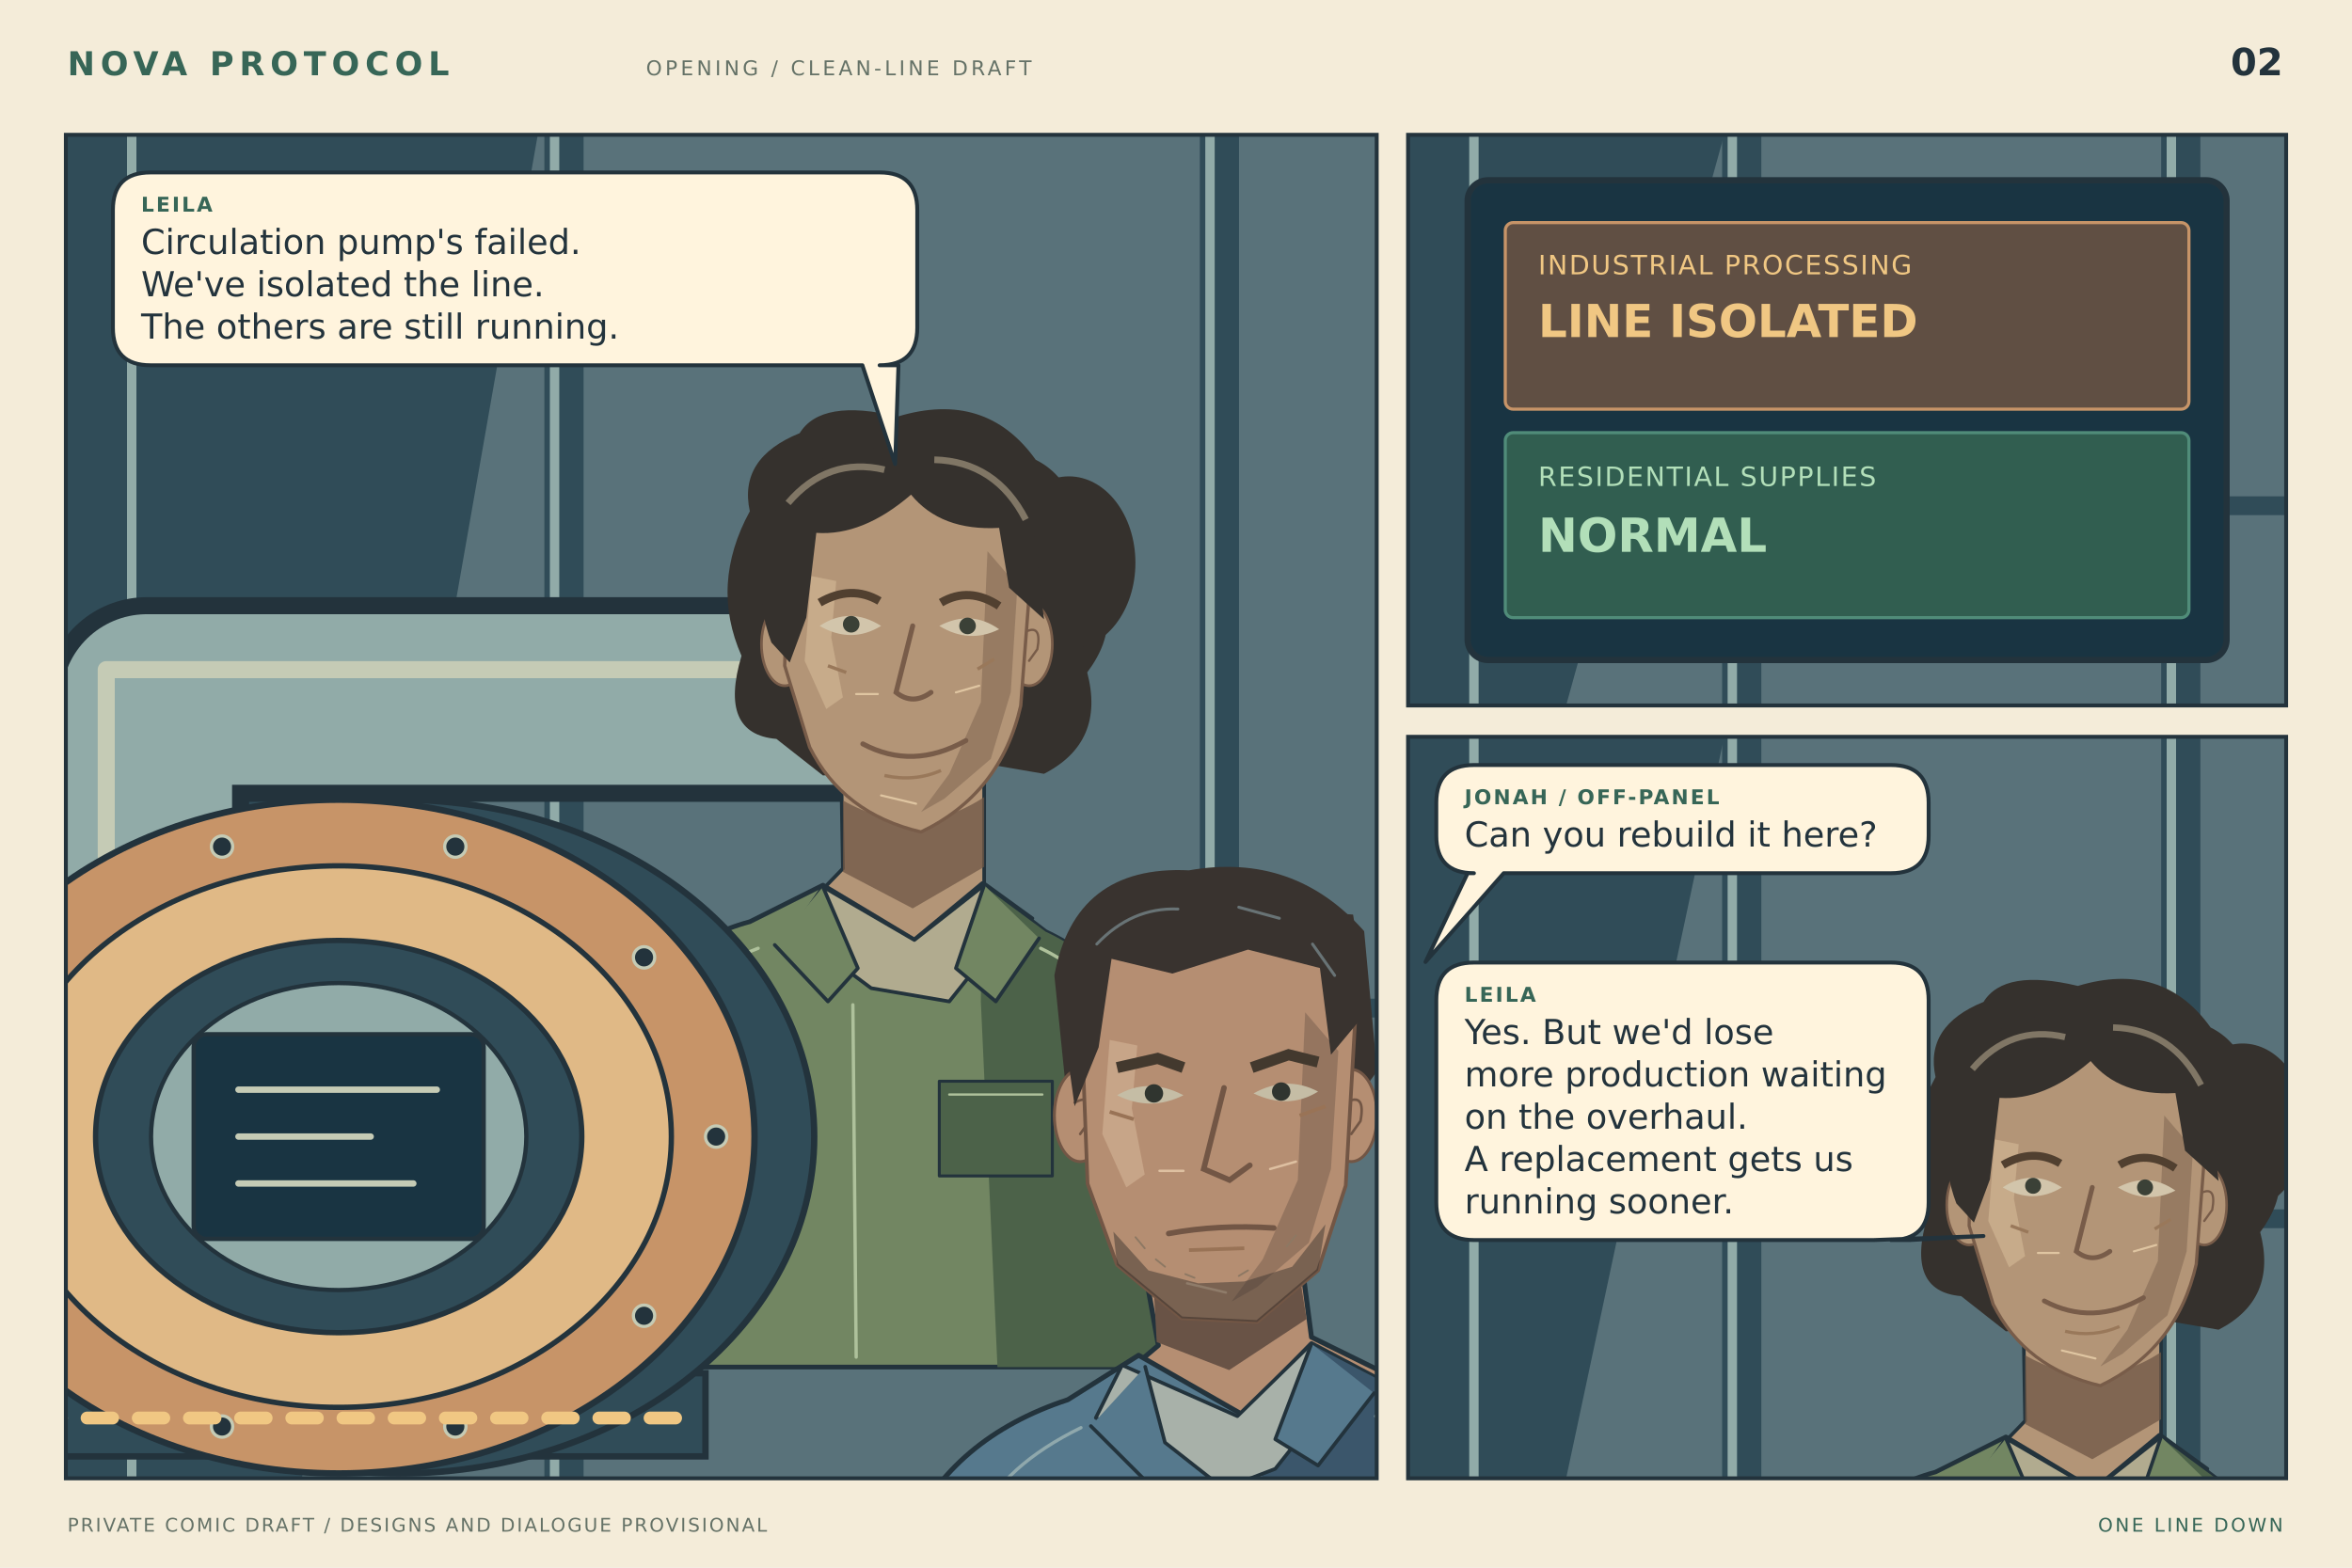
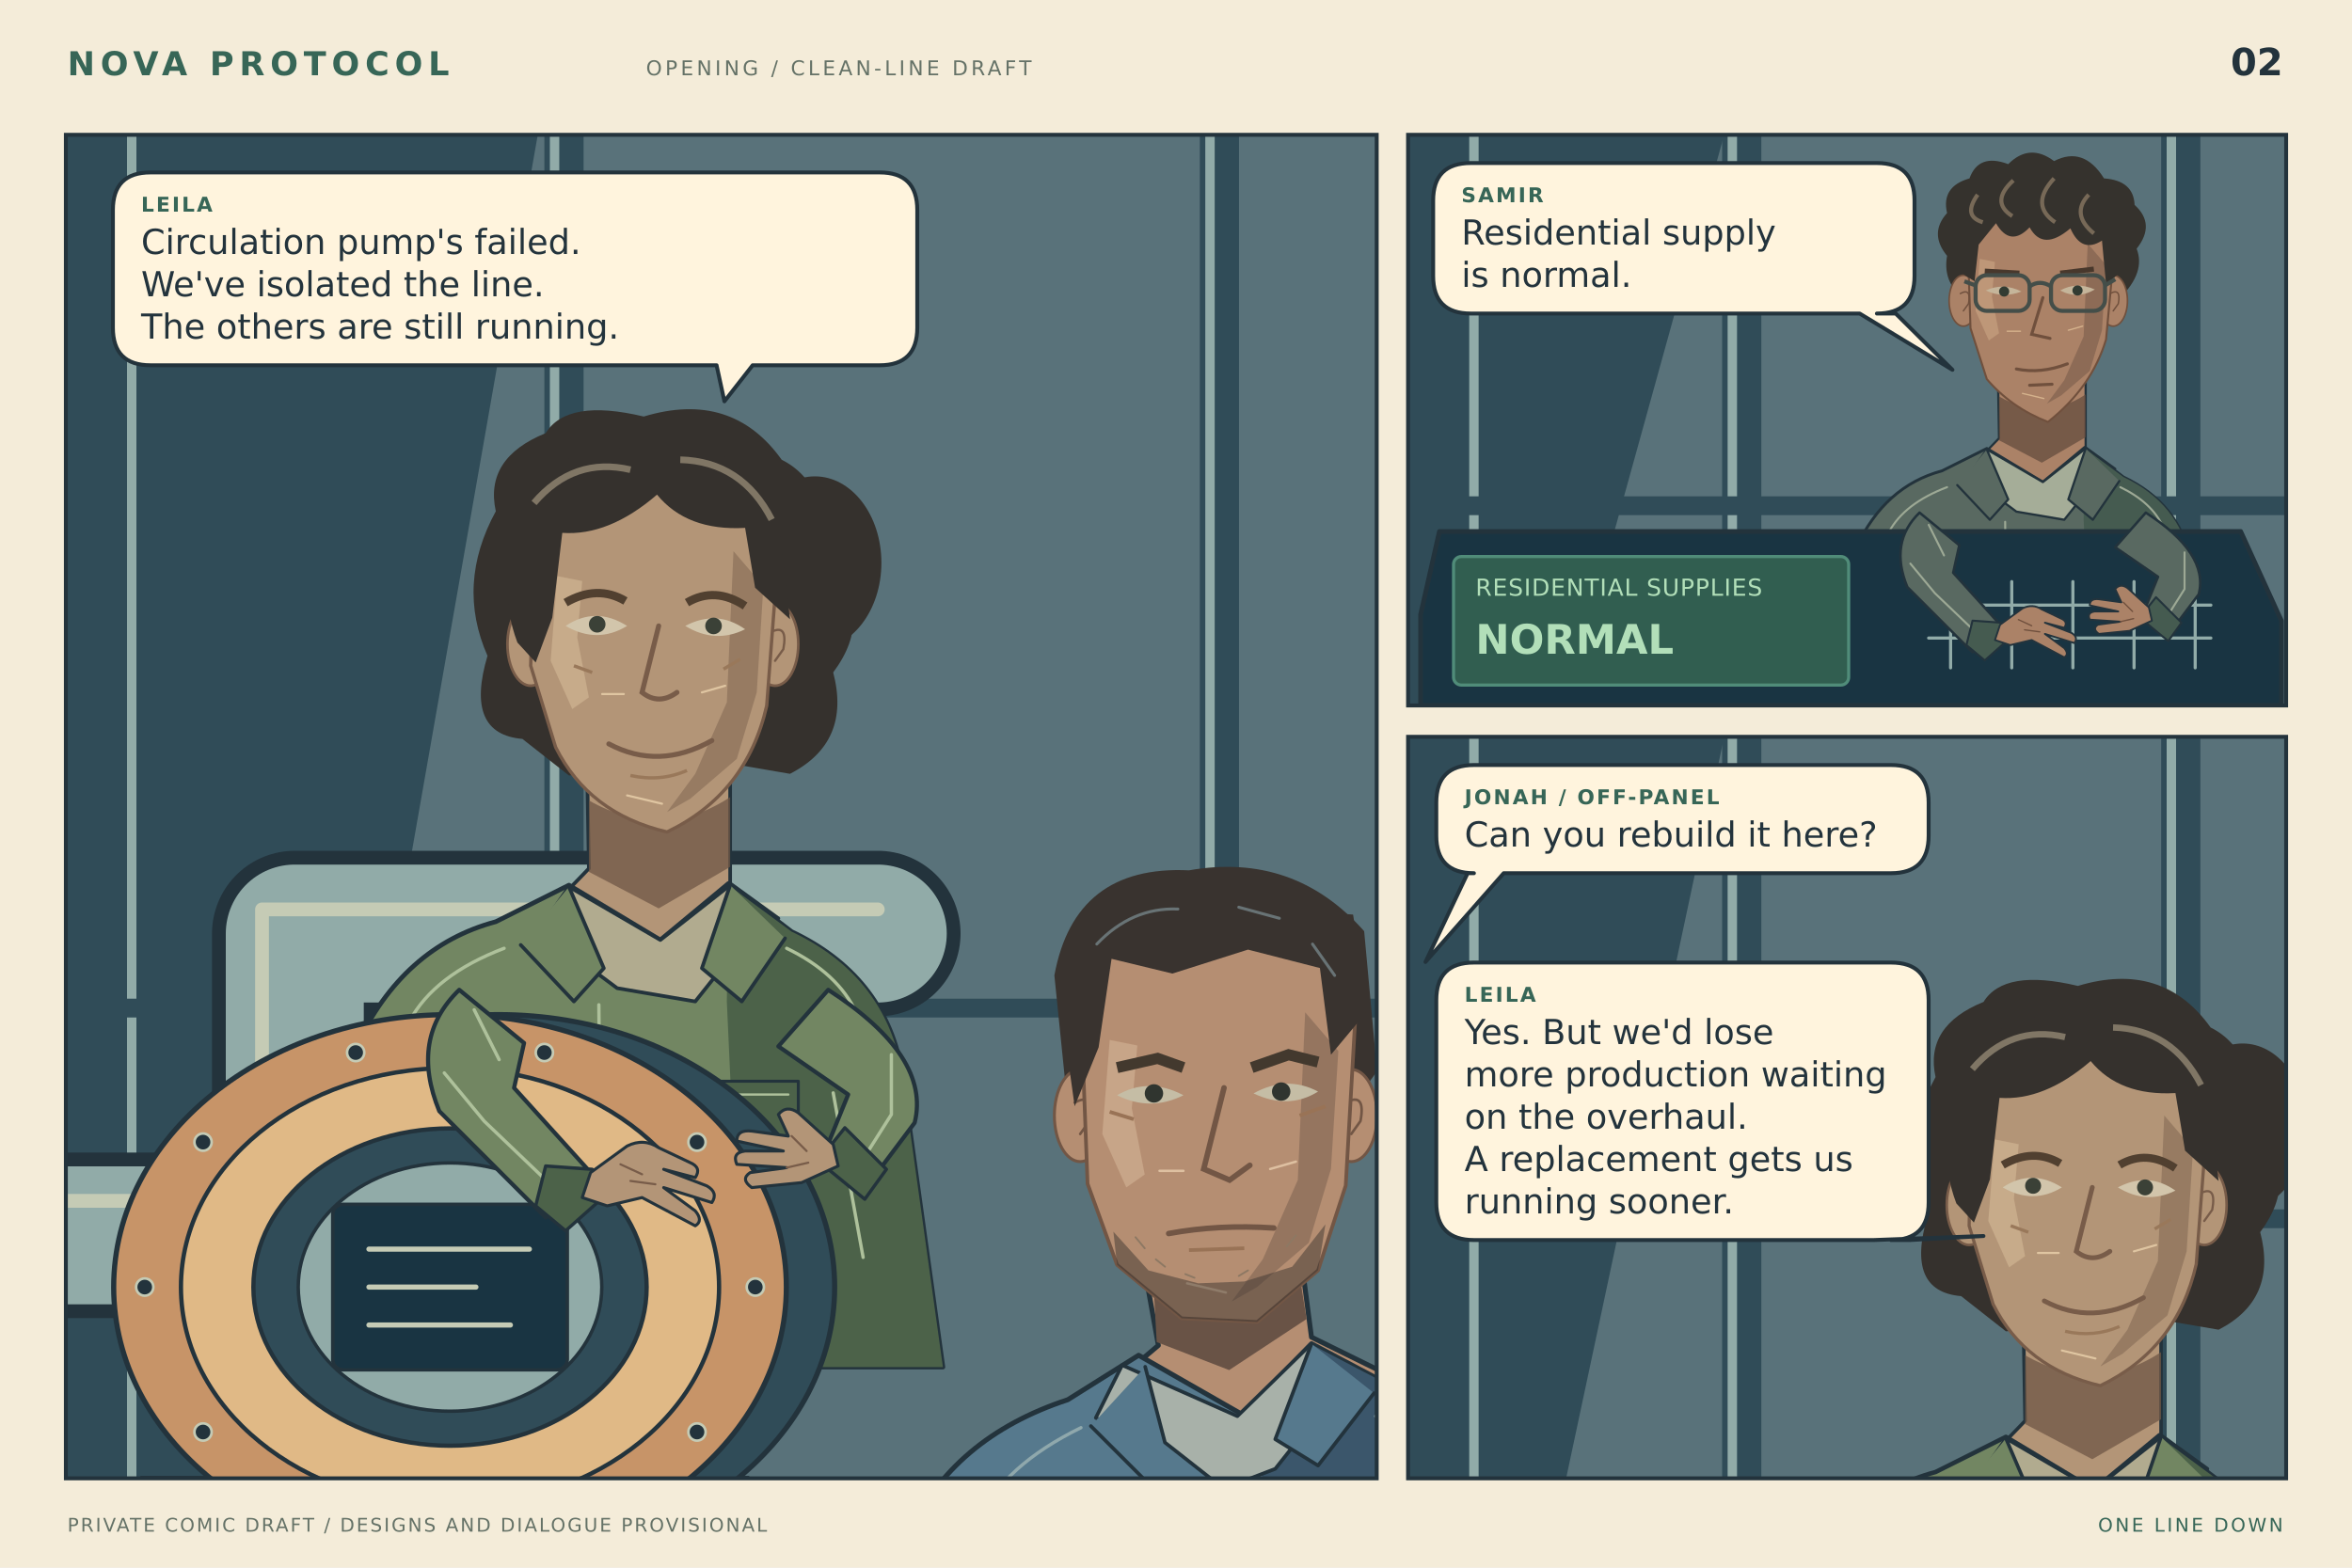
<svg xmlns="http://www.w3.org/2000/svg" width="1500" height="1000" viewBox="0 0 1500 1000" role="img" aria-labelledby="page-2-title page-2-description">
  <defs>
    <linearGradient id="p2-space" x2=".8" y2="1">
      <stop stop-color="#344760" offset="0" />
      <stop stop-color="#202c42" offset="0.6" />
      <stop stop-color="#34434d" offset="1" />
    </linearGradient>
    <linearGradient id="p2-planet" x2=".9" y2=".6">
      <stop stop-color="#f4d9a0" offset="0" />
      <stop stop-color="#d3ae83" offset="0.58" />
      <stop stop-color="#73677d" offset="1" />
    </linearGradient>
    <clipPath id="p2-globe">
      <circle r="310" />
    </clipPath>
  </defs>
  <rect x="0" y="0" width="1500" height="1000" fill="#f4ecd9" stroke="none" stroke-width="2" rx="0" />
  <text x="43" y="48" font-family="DejaVu Sans, sans-serif" font-size="21" fill="#376657" font-weight="bold" letter-spacing="3.5">NOVA PROTOCOL</text>
  <text x="412" y="48" font-family="DejaVu Sans, sans-serif" font-size="13" fill="#657267" letter-spacing="2">OPENING / CLEAN-LINE DRAFT</text>
  <text x="1456" y="48" font-family="DejaVu Sans, sans-serif" font-size="24" fill="#23333c" text-anchor="end" font-weight="bold">02</text>
-   <g transform="translate(42 86)" role="group" aria-label="Leila and Jonah assess the safely isolated circulation assembly, close to the machinery.">
+   <g transform="translate(42 86)" role="group" aria-label="Leila examines the isolated pump housing with her hands while Jonah listens beside the machinery.">
    <defs>
      <clipPath id="p2-clip-2a">
        <rect x="0" y="0" width="836" height="857" fill="white" stroke="none" stroke-width="2" rx="0" />
      </clipPath>
    </defs>
    <g transform="" clip-path="url(#p2-clip-2a)">
      <g transform="" class="scene-art">
        <rect x="0" y="0" width="836" height="857" fill="#59727a" stroke="none" stroke-width="2" rx="0" />
        <path d="M0 0H300.96L150.48 857H0Z" fill="#304c58" stroke="none" stroke-width="3" stroke-linecap="round" stroke-linejoin="round" />
        <path d="M48 0V857" fill="none" stroke="#304c58" stroke-width="25" stroke-linecap="round" stroke-linejoin="round" />
        <path d="M42 0V857" fill="none" stroke="#91aba8" stroke-width="6" stroke-linecap="round" stroke-linejoin="round" />
        <path d="M317.68 0V857" fill="none" stroke="#304c58" stroke-width="25" stroke-linecap="round" stroke-linejoin="round" />
        <path d="M311.68 0V857" fill="none" stroke="#91aba8" stroke-width="6" stroke-linecap="round" stroke-linejoin="round" />
        <path d="M735.68 0V857" fill="none" stroke="#304c58" stroke-width="25" stroke-linecap="round" stroke-linejoin="round" />
        <path d="M729.68 0V857" fill="none" stroke="#91aba8" stroke-width="6" stroke-linecap="round" stroke-linejoin="round" />
        <path d="M0 557.05H836" fill="none" stroke="#304c58" stroke-width="12" stroke-linecap="round" stroke-linejoin="round" />
-         <g transform="translate(174 639) scale(1.36)">
+         <g transform="translate(245 735) scale(1.1)">
          <path d="M-320-30H-90V-205H248" fill="none" stroke="#23333c" stroke-width="96" stroke-linecap="round" stroke-linejoin="round" />
          <path d="M-320-30H-90V-205H248" fill="none" stroke="#91aba8" stroke-width="80" stroke-linecap="round" stroke-linejoin="round" />
          <path d="M-320-50H-109V-219H248" fill="none" stroke="#c5cbb5" stroke-width="8" stroke-linecap="round" stroke-linejoin="round" />
        </g>
-         <g transform="translate(362 185) scale(1.06)">
+         <g transform="translate(200 185) scale(1.06)">
          <g transform="" data-character="leila" data-pose="work-bust">
            <path d="M125 209L211 210L211 276L240 297L170 348L97 297L126 267Z" fill="#b39577" stroke="#23333c" stroke-width="2.2" stroke-linecap="round" stroke-linejoin="round" />
            <path d="M126 226Q170 251 211 224L211 266L168 291L126 269Z" fill="#6f5746" stroke="none" stroke-width="3" stroke-linecap="round" stroke-linejoin="round" opacity="0.75" />
            <path d="M114 277L70 299Q14 314-14 374L-56 567H339L314 387Q303 331 248 305L210 276L169 310Z" fill="#728662" stroke="#23333c" stroke-width="2.8" stroke-linecap="round" stroke-linejoin="round" />
            <path d="M210 277L248 305Q303 331 314 387L339 567H219L209 347Z" fill="#4c6249" stroke="none" stroke-width="3" stroke-linecap="round" stroke-linejoin="round" />
            <path d="M114 278L169 310L211 277L225 303L190 347L143 339L96 304Z" fill="#b1ab8f" stroke="#23333c" stroke-width="2.2" stroke-linecap="round" stroke-linejoin="round" />
            <path d="M114 278L135 327L117 347L85 313M211 277L194 327L218 347L244 309" fill="#728662" stroke="#23333c" stroke-width="2.2" stroke-linecap="round" stroke-linejoin="round" />
            <path d="M132 349L134 561M75 315Q33 331 18 359M245 315Q276 330 287 354M12 390L-8 490M273 402L291 501" fill="none" stroke="#aec19b" stroke-width="2" stroke-linecap="round" stroke-linejoin="round" />
            <path d="M184 395H252V452H184Z" fill="#4c6249" stroke="#23333c" stroke-width="1.8" stroke-linecap="round" stroke-linejoin="round" />
            <path d="M190 403H246" fill="none" stroke="#aec19b" stroke-width="1.4" stroke-linecap="round" stroke-linejoin="round" />
            <g transform="translate(-130 -121)">
              <g transform="" data-face="leila" data-gaze="forward">
                <g transform="" fill="#35312d">
                  <path d="M216 310Q181 307 195 260Q176 217 200 173Q193 141 230 126Q243 105 289 116Q342 100 372 142Q402 157 399 207Q429 235 403 270Q414 312 377 331L342 325L244 332Z" />
                  <ellipse cx="392" cy="204" rx="40" ry="52" />
                </g>
                <ellipse cx="221" cy="253" rx="14" ry="25" fill="#b39577" stroke="#785c49" stroke-width="1.6" />
                <path d="M218 246Q229 240 226 256L221 263" fill="none" stroke="#785c49" stroke-width="1.4" stroke-linecap="round" stroke-linejoin="round" />
                <ellipse cx="368" cy="253" rx="14" ry="25" fill="#b39577" stroke="#785c49" stroke-width="1.6" />
                <path d="M365 246Q376 240 373 256L368 263" fill="none" stroke="#785c49" stroke-width="1.4" stroke-linecap="round" stroke-linejoin="round" />
                <path d="M223 185Q237 143 296 145Q352 150 370 198L363 290Q351 343 303 366Q256 355 236 315L221 266Z" fill="#b39577" stroke="#785c49" stroke-width="2" stroke-linecap="round" stroke-linejoin="round" />
                <path d="M343 197L361 218L357 282L345 322L317 346L303 354L320 331L339 288Z" fill="#6f5746" stroke="none" stroke-width="3" stroke-linecap="round" stroke-linejoin="round" opacity="0.42" />
                <path d="M237 212L252 215L249 249L256 285L246 292L233 263Z" fill="#dfc5a1" stroke="none" stroke-width="3" stroke-linecap="round" stroke-linejoin="round" opacity="0.45" />
                <path d="M264 283L277 283M324 282L338 278M279 344L300 349" fill="none" stroke="#dfc5a1" stroke-width="1.3" stroke-linecap="round" stroke-linejoin="round" />
                <g transform="" fill="#35312d">
                  <path d="M213 252Q199 215 216 171Q238 130 282 136Q336 120 369 172L377 238L356 219L350 183Q315 185 297 163Q268 188 240 186L234 237L224 264Z" />
                  <path d="M223 168Q247 140 281 148M311 142Q348 143 366 178" fill="none" stroke="#807665" stroke-width="4" />
                </g>
                <path d="M242 228Q261 217 278 227M315 228Q332 218 350 230" fill="none" stroke="#514030" stroke-width="5" />
                <path d="M242 242Q260 230 279 242Q261 253 242 242M314 242Q333 232 350 244Q332 253 314 242" fill="#d2c5ab" />
                <g fill="#3b4137">
                  <circle cx="261" cy="241" r="5" />
                  <circle cx="331" cy="242" r="5" />
                </g>
                <path d="M298 242L288 282Q298 290 309 282M268 313Q298 329 330 311" fill="none" stroke="#785c49" stroke-width="3" stroke-linecap="round" />
                <path d="M247 266L258 270M337 268L347 262M281 332Q299 336 315 329" fill="none" stroke="#99785a" stroke-width="2" />
              </g>
            </g>
          </g>
        </g>
-         <g transform="translate(174 639) scale(1.36)">
+         <g transform="translate(245 735) scale(1.1)">
          <rect x="-178" y="111" width="350" height="39" fill="#304c58" stroke="#23333c" stroke-width="3" rx="0" />
          <ellipse cx="28" cy="0" rx="195" ry="158" fill="#304c58" stroke="#23333c" stroke-width="3" />
          <ellipse cx="0" cy="0" rx="195" ry="158" fill="#c79468" stroke="#23333c" stroke-width="3" />
          <ellipse cx="0" cy="0" rx="156" ry="127" fill="#e0b986" stroke="#23333c" stroke-width="2.5" />
          <ellipse cx="0" cy="0" rx="114" ry="92" fill="#304c58" stroke="#23333c" stroke-width="2.5" />
          <ellipse cx="0" cy="0" rx="88" ry="72" fill="#91aba8" stroke="#23333c" stroke-width="2" />
          <ellipse cx="177.0" cy="0.0" rx="5" ry="5" fill="#23333c" stroke="#c5cbb5" stroke-width="1.5" />
          <ellipse cx="143.196" cy="84.053" rx="5" ry="5" fill="#23333c" stroke="#c5cbb5" stroke-width="1.5" />
          <ellipse cx="54.696" cy="136.001" rx="5" ry="5" fill="#23333c" stroke="#c5cbb5" stroke-width="1.5" />
          <ellipse cx="-54.696" cy="136.001" rx="5" ry="5" fill="#23333c" stroke="#c5cbb5" stroke-width="1.5" />
          <ellipse cx="-143.196" cy="84.053" rx="5" ry="5" fill="#23333c" stroke="#c5cbb5" stroke-width="1.5" />
          <ellipse cx="-177.0" cy="1.751244922780715e-14" rx="5" ry="5" fill="#23333c" stroke="#c5cbb5" stroke-width="1.5" />
          <ellipse cx="-143.196" cy="-84.053" rx="5" ry="5" fill="#23333c" stroke="#c5cbb5" stroke-width="1.5" />
          <ellipse cx="-54.696" cy="-136.001" rx="5" ry="5" fill="#23333c" stroke="#c5cbb5" stroke-width="1.5" />
          <ellipse cx="54.696" cy="-136.001" rx="5" ry="5" fill="#23333c" stroke="#c5cbb5" stroke-width="1.5" />
          <ellipse cx="143.196" cy="-84.053" rx="5" ry="5" fill="#23333c" stroke="#c5cbb5" stroke-width="1.5" />
          <path d="M-166 132H160" fill="none" stroke="#f0c783" stroke-width="6" stroke-linecap="round" stroke-linejoin="round" stroke-dasharray="12 12" />
          <rect x="-68" y="-48" width="136" height="96" fill="#193442" stroke="#23333c" stroke-width="2" rx="6" />
          <path d="M-47-22H46M-47 0H15M-47 22H35" fill="none" stroke="#c5cbb5" stroke-width="3" stroke-linecap="round" stroke-linejoin="round" />
        </g>
+         <g transform="translate(200 185) scale(1.06)">
+           <g transform="" data-pose="inspection-forearms" data-character="leila">
+             <path d="M48 340Q18 369 36 413L100 477L128 451L81 399L87 372Z" fill="#728662" stroke="#23333c" stroke-width="2.5" stroke-linecap="round" stroke-linejoin="round" />
+             <path d="M39 390L63 419L109 463M57 352L72 382" fill="none" stroke="#aec19b" stroke-width="2" stroke-linecap="round" stroke-linejoin="round" />
+             <path d="M100 446L128 448L139 461L112 485L94 470Z" fill="#4c6249" stroke="#23333c" stroke-width="2" stroke-linecap="round" stroke-linejoin="round" />
+             <path d="M127 450L149 434Q159 429 168 435L187 444Q194 447 190 453L171 448L197 458Q204 462 200 468L171 459L190 473Q195 479 190 482L158 465L137 470L122 465Z" fill="#b39577" stroke="#23333c" stroke-width="1.8" stroke-linecap="round" stroke-linejoin="round" />
+             <path d="M145 445L158 451M151 455L166 457" fill="none" stroke="#785c49" stroke-width="1.3" stroke-linecap="round" stroke-linejoin="round" />
+             <path d="M270 340Q332 380 322 420L292 460L269 435L282 403L240 374Z" fill="#728662" stroke="#23333c" stroke-width="2.5" stroke-linecap="round" stroke-linejoin="round" />
+             <path d="M308 379L308 415L289 445" fill="none" stroke="#aec19b" stroke-width="2" stroke-linecap="round" stroke-linejoin="round" />
+             <path d="M280 423L305 448L292 466L264 443Z" fill="#4c6249" stroke="#23333c" stroke-width="2" stroke-linecap="round" stroke-linejoin="round" />
+             <g transform="translate(70 -15)">
+               <path d="M203 448L182 429Q175 424 170 430L176 443L154 440Q145 439 145 446L173 452L150 452Q142 453 145 460L175 462L153 465Q147 469 154 474L184 471L206 461Z" fill="#b39577" stroke="#23333c" stroke-width="1.8" stroke-linecap="round" stroke-linejoin="round" />
+               <path d="M178 443L187 452M175 462L188 459" fill="none" stroke="#785c49" stroke-width="1.3" stroke-linecap="round" stroke-linejoin="round" />
+             </g>
+           </g>
+         </g>
        <g transform="translate(555 474) scale(1.05)">
          <path d="M124 223L220 218L228 279L289 309L196 392L83 328L135 284Z" fill="#b58e72" stroke="#23333c" stroke-width="3" stroke-linecap="round" stroke-linejoin="round" />
          <path d="M132 246L218 224L225 268L178 299L134 282Z" fill="#695346" stroke="none" stroke-width="3" stroke-linecap="round" stroke-linejoin="round" />
          <path d="M123 290L186 326L228 283L296 319Q355 347 390 437L419 601H-56L-17 399Q10 340 80 317Z" fill="#56798d" stroke="#23333c" stroke-width="3" stroke-linecap="round" stroke-linejoin="round" />
          <path d="M229 284L296 319Q355 347 390 437L419 601H198L183 402Z" fill="#3b566b" stroke="none" stroke-width="3" stroke-linecap="round" stroke-linejoin="round" />
          <path d="M113 296L183 327L228 283L244 311L206 359L172 372L97 328Z" fill="#a8b1a9" stroke="#23333c" stroke-width="2.2" stroke-linecap="round" stroke-linejoin="round" />
          <path d="M127 297L139 343L167 365L151 390L94 333M228 283L206 341L232 357L266 313" fill="#56798d" stroke="#23333c" stroke-width="2.2" stroke-linecap="round" stroke-linejoin="round" />
          <path d="M88 334Q41 357 26 390M267 327Q307 342 324 369M194 371L223 427M24 436L-5 550M322 403L352 491" fill="none" stroke="#8fa8ac" stroke-width="2" stroke-linecap="round" stroke-linejoin="round" />
          <g transform="translate(-160 -139) scale(1.12)">
            <g transform="" data-face="jonah" data-gaze="forward">
              <g transform="" fill="#39332f">
                <path d="M213 236L207 177Q218 117 280 120Q337 110 375 153L382 229L363 255H226Z" />
              </g>
              <ellipse cx="221" cy="253" rx="14" ry="25" fill="#b58e72" stroke="#725645" stroke-width="1.6" />
              <path d="M218 246Q229 240 226 256L221 263" fill="none" stroke="#725645" stroke-width="1.4" stroke-linecap="round" stroke-linejoin="round" />
              <ellipse cx="368" cy="253" rx="14" ry="25" fill="#b58e72" stroke="#725645" stroke-width="1.6" />
              <path d="M365 246Q376 240 373 256L368 263" fill="none" stroke="#725645" stroke-width="1.4" stroke-linecap="round" stroke-linejoin="round" />
              <path d="M221 184Q229 137 295 139Q354 140 371 186L365 291L350 337L317 365L276 363L241 334L225 290Z" fill="#b58e72" stroke="#725645" stroke-width="2" stroke-linecap="round" stroke-linejoin="round" />
              <path d="M343 197L361 218L357 282L345 322L317 346L303 354L320 331L339 288Z" fill="#695346" stroke="none" stroke-width="3" stroke-linecap="round" stroke-linejoin="round" opacity="0.42" />
              <path d="M237 212L252 215L249 249L256 285L246 292L233 263Z" fill="#dec0a1" stroke="none" stroke-width="3" stroke-linecap="round" stroke-linejoin="round" opacity="0.45" />
              <path d="M264 283L277 283M324 282L338 278M279 344L300 349" fill="none" stroke="#dec0a1" stroke-width="1.3" stroke-linecap="round" stroke-linejoin="round" />
              <g transform="" fill="#39332f">
                <path d="M212 205L215 169Q234 125 279 133L290 120L313 129L333 125L355 143L369 144L377 196L357 220L351 173L312 163L271 176L238 168L231 216L218 248Z" />
                <path d="M239 316L258 337L285 344L310 343L336 335L354 312L350 337L317 365L276 363L241 334Z" opacity="0.48" />
              </g>
              <path d="M241 227L263 222L277 227M314 227L334 220L350 224" fill="none" stroke="#43392e" stroke-width="6" />
              <path d="M241 242Q258 232 277 242Q259 251 241 242M315 241Q333 231 350 240Q334 250 315 241" fill="#c5bda5" />
              <g fill="#30352f">
                <circle cx="261" cy="241" r="5" />
                <circle cx="330" cy="240" r="5" />
              </g>
              <path d="M299 238L288 282L302 288L313 280M269 317Q296 312 326 314" fill="none" stroke="#725645" stroke-width="3" stroke-linecap="round" />
              <path d="M280 326L310 325M237 251L250 255M340 253L354 248" stroke="#997356" stroke-width="2" />
              <path d="M230 160Q249 140 274 141M307 140L329 146M347 160L359 177" fill="none" stroke="#687375" stroke-width="1.6" stroke-linecap="round" stroke-linejoin="round" />
              <path d="M251 319L256 325M262 331L267 335M278 339L283 341M307 340L312 337M333 324L338 318" fill="none" stroke="#8d7863" stroke-width="1" stroke-linecap="round" stroke-linejoin="round" />
            </g>
          </g>
        </g>
      </g>
      <g transform="" class="dialogue" data-x="30" data-y="24" data-width="513" data-height="123">
-         <path d="M54 24H519Q543 24 543 48V123Q543 147 519 147H531L528.871 210.032L508 147H54Q30 147 30 123V48Q30 24 54 24Z" fill="#fff4dd" stroke="#23333c" stroke-width="2.5" stroke-linecap="round" stroke-linejoin="round" />
+         <path d="M54 24H519Q543 24 543 48V123Q543 147 519 147H438L420 170L415 147H54Q30 147 30 123V48Q30 24 54 24Z" fill="#fff4dd" stroke="#23333c" stroke-width="2.5" stroke-linecap="round" stroke-linejoin="round" />
        <text x="48" y="49" font-family="DejaVu Sans, sans-serif" font-size="13" fill="#376657" font-weight="bold" letter-spacing="1.3">LEILA</text>
        <text x="48" y="76" font-family="DejaVu Sans, sans-serif" font-size="22" fill="#23333c">Circulation pump's failed.</text>
        <text x="48" y="103" font-family="DejaVu Sans, sans-serif" font-size="22" fill="#23333c">We've isolated the line.</text>
        <text x="48" y="130" font-family="DejaVu Sans, sans-serif" font-size="22" fill="#23333c">The others are still running.</text>
      </g>
    </g>
    <rect x="0" y="0" width="836" height="857" fill="none" stroke="#23333c" stroke-width="2.5" rx="0" />
  </g>
-   <g transform="translate(898 86)" role="group" aria-label="The industrial line is stopped; residential supplies remain normal.">
+   <g transform="translate(898 86)" role="group" aria-label="Samir checks residential supplies at the processing console while Leila examines the isolated line.">
    <defs>
      <clipPath id="p2-clip-2b">
        <rect x="0" y="0" width="560" height="364" fill="white" stroke="none" stroke-width="2" rx="0" />
      </clipPath>
    </defs>
    <g transform="" clip-path="url(#p2-clip-2b)">
      <g transform="" class="scene-art">
        <rect x="0" y="0" width="560" height="364" fill="#59727a" stroke="none" stroke-width="2" rx="0" />
        <path d="M0 0H201.6L100.8 364H0Z" fill="#304c58" stroke="none" stroke-width="3" stroke-linecap="round" stroke-linejoin="round" />
        <path d="M48 0V364" fill="none" stroke="#304c58" stroke-width="25" stroke-linecap="round" stroke-linejoin="round" />
        <path d="M42 0V364" fill="none" stroke="#91aba8" stroke-width="6" stroke-linecap="round" stroke-linejoin="round" />
        <path d="M212.8 0V364" fill="none" stroke="#304c58" stroke-width="25" stroke-linecap="round" stroke-linejoin="round" />
        <path d="M206.8 0V364" fill="none" stroke="#91aba8" stroke-width="6" stroke-linecap="round" stroke-linejoin="round" />
        <path d="M492.8 0V364" fill="none" stroke="#304c58" stroke-width="25" stroke-linecap="round" stroke-linejoin="round" />
        <path d="M486.8 0V364" fill="none" stroke="#91aba8" stroke-width="6" stroke-linecap="round" stroke-linejoin="round" />
        <path d="M0 236.6H560" fill="none" stroke="#304c58" stroke-width="12" stroke-linecap="round" stroke-linejoin="round" />
-         <rect x="38" y="29" width="484" height="306" fill="#193442" stroke="#23333c" stroke-width="4" rx="13" />
-         <rect x="62" y="56" width="436" height="119" fill="#604f43" stroke="#c79468" stroke-width="2" rx="5" />
-         <text x="83" y="89" font-family="DejaVu Sans, sans-serif" font-size="17" fill="#f0c783" letter-spacing="1">INDUSTRIAL PROCESSING</text>
-         <text x="83" y="129" font-family="DejaVu Sans, sans-serif" font-size="29" fill="#f0c783" font-weight="bold">LINE ISOLATED</text>
-         <rect x="62" y="190" width="436" height="118" fill="#315e50" stroke="#508c79" stroke-width="2" rx="5" />
-         <text x="83" y="224" font-family="DejaVu Sans, sans-serif" font-size="17" fill="#b2dfb9" letter-spacing="1">RESIDENTIAL SUPPLIES</text>
-         <text x="83" y="266" font-family="DejaVu Sans, sans-serif" font-size="30" fill="#b2dfb9" font-weight="bold">NORMAL</text>
+         <g transform="translate(295 20) scale(.65)">
+           <g transform="" data-character="samir" data-pose="work-bust">
+             <path d="M125 209L211 210L211 276L240 297L170 348L97 297L126 267Z" fill="#ab8267" stroke="#23333c" stroke-width="2.2" stroke-linecap="round" stroke-linejoin="round" />
+             <path d="M126 226Q170 251 211 224L211 266L168 291L126 269Z" fill="#644c3e" stroke="none" stroke-width="3" stroke-linecap="round" stroke-linejoin="round" opacity="0.75" />
+             <path d="M114 277L70 299Q14 314-14 374L-56 567H339L314 387Q303 331 248 305L210 276L169 310Z" fill="#596961" stroke="#23333c" stroke-width="2.8" stroke-linecap="round" stroke-linejoin="round" />
+             <path d="M210 277L248 305Q303 331 314 387L339 567H219L209 347Z" fill="#455b50" stroke="none" stroke-width="3" stroke-linecap="round" stroke-linejoin="round" />
+             <path d="M114 278L169 310L211 277L225 303L190 347L143 339L96 304Z" fill="#a5ad98" stroke="#23333c" stroke-width="2.2" stroke-linecap="round" stroke-linejoin="round" />
+             <path d="M114 278L135 327L117 347L85 313M211 277L194 327L218 347L244 309" fill="#596961" stroke="#23333c" stroke-width="2.2" stroke-linecap="round" stroke-linejoin="round" />
+             <path d="M132 349L134 561M75 315Q33 331 18 359M245 315Q276 330 287 354M12 390L-8 490M273 402L291 501" fill="none" stroke="#9da995" stroke-width="2" stroke-linecap="round" stroke-linejoin="round" />
+             <path d="M184 395H252V452H184Z" fill="#455b50" stroke="#23333c" stroke-width="1.8" stroke-linecap="round" stroke-linejoin="round" />
+             <path d="M190 403H246" fill="none" stroke="#9da995" stroke-width="1.4" stroke-linecap="round" stroke-linejoin="round" />
+             <g transform="translate(-130 -121)">
+               <g transform="" data-face="samir" data-gaze="forward">
+                 <g transform="" fill="#35322d">
+                   <path d="M217 247Q201 232 205 209Q187 187 205 167Q199 141 227 133Q236 108 265 119Q286 98 310 116Q339 101 359 133Q388 135 389 159Q410 178 391 202Q400 225 375 250Z" />
+                 </g>
+                 <ellipse cx="221" cy="253" rx="14" ry="25" fill="#ab8267" stroke="#70503d" stroke-width="1.6" />
+                 <path d="M218 246Q229 240 226 256L221 263" fill="none" stroke="#70503d" stroke-width="1.4" stroke-linecap="round" stroke-linejoin="round" />
+                 <ellipse cx="368" cy="253" rx="14" ry="25" fill="#ab8267" stroke="#70503d" stroke-width="1.6" />
+                 <path d="M365 246Q376 240 373 256L368 263" fill="none" stroke="#70503d" stroke-width="1.4" stroke-linecap="round" stroke-linejoin="round" />
+                 <path d="M225 188Q239 145 300 149Q352 152 370 194L361 291Q347 338 304 372Q268 358 244 330L228 280Z" fill="#ab8267" stroke="#70503d" stroke-width="2" stroke-linecap="round" stroke-linejoin="round" />
+                 <path d="M343 197L361 218L357 282L345 322L317 346L303 354L320 331L339 288Z" fill="#644c3e" stroke="none" stroke-width="3" stroke-linecap="round" stroke-linejoin="round" opacity="0.42" />
+                 <path d="M237 212L252 215L249 249L256 285L246 292L233 263Z" fill="#d5b28c" stroke="none" stroke-width="3" stroke-linecap="round" stroke-linejoin="round" opacity="0.45" />
+                 <path d="M264 283L277 283M324 282L338 278M279 344L300 349" fill="none" stroke="#d5b28c" stroke-width="1.3" stroke-linecap="round" stroke-linejoin="round" />
+                 <g transform="" fill="#35322d">
+                   <path d="M216 224L218 173L244 151L270 136L312 126L351 148L381 174L380 221L361 237L357 194Q337 207 326 182Q299 205 286 181Q267 201 253 177L236 198L232 234Z" />
+                   <path d="M235 149Q220 170 240 176M270 135Q247 156 269 170M310 133Q286 159 311 176M344 149Q326 168 349 187" fill="none" stroke="#776957" stroke-width="4" />
+                 </g>
+                 <path d="M242 224L276 226M316 226L349 222" stroke="#48382c" stroke-width="5" />
+                 <path d="M243 243Q260 235 278 244Q260 251 243 243M316 243Q332 234 350 242Q333 252 316 243" fill="#c5b59a" />
+                 <g fill="#323b32">
+                   <circle cx="261" cy="244" r="5" />
+                   <circle cx="333" cy="243" r="5" />
+                 </g>
+                 <g fill="none" stroke="#444e49" stroke-width="4">
+                   <rect x="233" y="228" width="53" height="35" rx="11" />
+                   <rect x="307" y="228" width="53" height="35" rx="11" />
+                   <path d="M286 239Q296 232 307 239M222 234L233 238M360 238L370 232" />
+                 </g>
+                 <path d="M299 250L288 286L306 290M273 320Q297 325 323 315M286 336L308 335" fill="none" stroke="#70503d" stroke-width="3" stroke-linecap="round" />
+               </g>
+             </g>
+           </g>
+         </g>
+         <path d="M20 253L531 253L557 310V364H8V306Z" fill="#193442" stroke="#23333c" stroke-width="3" stroke-linecap="round" stroke-linejoin="round" />
+         <rect x="29" y="269" width="252" height="82" fill="#315e50" stroke="#508c79" stroke-width="2" rx="5" />
+         <text x="43" y="294" font-family="DejaVu Sans, sans-serif" font-size="15" fill="#b2dfb9" letter-spacing="0.5">RESIDENTIAL SUPPLIES</text>
+         <text x="43" y="331" font-family="DejaVu Sans, sans-serif" font-size="26" fill="#b2dfb9" font-weight="bold">NORMAL</text>
+         <path d="M332 300H512M332 321H512M346 285V340M385 285V340M424 285V340M463 285V340M502 285V340" fill="none" stroke="#91aba8" stroke-width="2" stroke-linecap="round" stroke-linejoin="round" />
+         <g transform="translate(295 20) scale(.65)">
+           <g transform="" data-pose="inspection-forearms" data-character="samir">
+             <path d="M48 340Q18 369 36 413L100 477L128 451L81 399L87 372Z" fill="#596961" stroke="#23333c" stroke-width="2.5" stroke-linecap="round" stroke-linejoin="round" />
+             <path d="M39 390L63 419L109 463M57 352L72 382" fill="none" stroke="#9da995" stroke-width="2" stroke-linecap="round" stroke-linejoin="round" />
+             <path d="M100 446L128 448L139 461L112 485L94 470Z" fill="#455b50" stroke="#23333c" stroke-width="2" stroke-linecap="round" stroke-linejoin="round" />
+             <path d="M127 450L149 434Q159 429 168 435L187 444Q194 447 190 453L171 448L197 458Q204 462 200 468L171 459L190 473Q195 479 190 482L158 465L137 470L122 465Z" fill="#ab8267" stroke="#23333c" stroke-width="1.8" stroke-linecap="round" stroke-linejoin="round" />
+             <path d="M145 445L158 451M151 455L166 457" fill="none" stroke="#70503d" stroke-width="1.3" stroke-linecap="round" stroke-linejoin="round" />
+             <path d="M270 340Q332 380 322 420L292 460L269 435L282 403L240 374Z" fill="#596961" stroke="#23333c" stroke-width="2.5" stroke-linecap="round" stroke-linejoin="round" />
+             <path d="M308 379L308 415L289 445" fill="none" stroke="#9da995" stroke-width="2" stroke-linecap="round" stroke-linejoin="round" />
+             <path d="M280 423L305 448L292 466L264 443Z" fill="#455b50" stroke="#23333c" stroke-width="2" stroke-linecap="round" stroke-linejoin="round" />
+             <g transform="translate(70 -15)">
+               <path d="M203 448L182 429Q175 424 170 430L176 443L154 440Q145 439 145 446L173 452L150 452Q142 453 145 460L175 462L153 465Q147 469 154 474L184 471L206 461Z" fill="#ab8267" stroke="#23333c" stroke-width="1.8" stroke-linecap="round" stroke-linejoin="round" />
+               <path d="M178 443L187 452M175 462L188 459" fill="none" stroke="#70503d" stroke-width="1.3" stroke-linecap="round" stroke-linejoin="round" />
+             </g>
+           </g>
+         </g>
+       </g>
+       <g transform="" class="dialogue" data-x="16" data-y="18" data-width="307" data-height="96">
+         <path d="M40 18H299Q323 18 323 42V90Q323 114 299 114H311L347.187 149.899L288 114H40Q16 114 16 90V42Q16 18 40 18Z" fill="#fff4dd" stroke="#23333c" stroke-width="2.5" stroke-linecap="round" stroke-linejoin="round" />
+         <text x="34" y="43" font-family="DejaVu Sans, sans-serif" font-size="13" fill="#376657" font-weight="bold" letter-spacing="1.3">SAMIR</text>
+         <text x="34" y="70" font-family="DejaVu Sans, sans-serif" font-size="22" fill="#23333c">Residential supply</text>
+         <text x="34" y="97" font-family="DejaVu Sans, sans-serif" font-size="22" fill="#23333c">is normal.</text>
      </g>
    </g>
    <rect x="0" y="0" width="560" height="364" fill="none" stroke="#23333c" stroke-width="2.5" rx="0" />
  </g>
  <g transform="translate(898 470)" role="group" aria-label="Leila explains why replacing the assembly is quicker than an overhaul.">
    <defs>
      <clipPath id="p2-clip-2c">
        <rect x="0" y="0" width="560" height="473" fill="white" stroke="none" stroke-width="2" rx="0" />
      </clipPath>
    </defs>
    <g transform="" clip-path="url(#p2-clip-2c)">
      <g transform="" class="scene-art">
        <rect x="0" y="0" width="560" height="473" fill="#59727a" stroke="none" stroke-width="2" rx="0" />
        <path d="M0 0H201.6L100.8 473H0Z" fill="#304c58" stroke="none" stroke-width="3" stroke-linecap="round" stroke-linejoin="round" />
        <path d="M48 0V473" fill="none" stroke="#304c58" stroke-width="25" stroke-linecap="round" stroke-linejoin="round" />
        <path d="M42 0V473" fill="none" stroke="#91aba8" stroke-width="6" stroke-linecap="round" stroke-linejoin="round" />
        <path d="M212.8 0V473" fill="none" stroke="#304c58" stroke-width="25" stroke-linecap="round" stroke-linejoin="round" />
        <path d="M206.8 0V473" fill="none" stroke="#91aba8" stroke-width="6" stroke-linecap="round" stroke-linejoin="round" />
        <path d="M492.8 0V473" fill="none" stroke="#304c58" stroke-width="25" stroke-linecap="round" stroke-linejoin="round" />
        <path d="M486.8 0V473" fill="none" stroke="#91aba8" stroke-width="6" stroke-linecap="round" stroke-linejoin="round" />
        <path d="M0 307.45H560" fill="none" stroke="#304c58" stroke-width="12" stroke-linecap="round" stroke-linejoin="round" />
        <g transform="translate(265 164) scale(1.02)">
          <g transform="" data-character="leila" data-pose="work-bust">
            <path d="M125 209L211 210L211 276L240 297L170 348L97 297L126 267Z" fill="#b39577" stroke="#23333c" stroke-width="2.2" stroke-linecap="round" stroke-linejoin="round" />
            <path d="M126 226Q170 251 211 224L211 266L168 291L126 269Z" fill="#6f5746" stroke="none" stroke-width="3" stroke-linecap="round" stroke-linejoin="round" opacity="0.75" />
            <path d="M114 277L70 299Q14 314-14 374L-56 567H339L314 387Q303 331 248 305L210 276L169 310Z" fill="#728662" stroke="#23333c" stroke-width="2.8" stroke-linecap="round" stroke-linejoin="round" />
            <path d="M210 277L248 305Q303 331 314 387L339 567H219L209 347Z" fill="#4c6249" stroke="none" stroke-width="3" stroke-linecap="round" stroke-linejoin="round" />
            <path d="M114 278L169 310L211 277L225 303L190 347L143 339L96 304Z" fill="#b1ab8f" stroke="#23333c" stroke-width="2.2" stroke-linecap="round" stroke-linejoin="round" />
            <path d="M114 278L135 327L117 347L85 313M211 277L194 327L218 347L244 309" fill="#728662" stroke="#23333c" stroke-width="2.2" stroke-linecap="round" stroke-linejoin="round" />
            <path d="M132 349L134 561M75 315Q33 331 18 359M245 315Q276 330 287 354M12 390L-8 490M273 402L291 501" fill="none" stroke="#aec19b" stroke-width="2" stroke-linecap="round" stroke-linejoin="round" />
            <path d="M184 395H252V452H184Z" fill="#4c6249" stroke="#23333c" stroke-width="1.8" stroke-linecap="round" stroke-linejoin="round" />
            <path d="M190 403H246" fill="none" stroke="#aec19b" stroke-width="1.4" stroke-linecap="round" stroke-linejoin="round" />
            <g transform="translate(-130 -121)">
              <g transform="" data-face="leila" data-gaze="forward">
                <g transform="" fill="#35312d">
                  <path d="M216 310Q181 307 195 260Q176 217 200 173Q193 141 230 126Q243 105 289 116Q342 100 372 142Q402 157 399 207Q429 235 403 270Q414 312 377 331L342 325L244 332Z" />
                  <ellipse cx="392" cy="204" rx="40" ry="52" />
                </g>
                <ellipse cx="221" cy="253" rx="14" ry="25" fill="#b39577" stroke="#785c49" stroke-width="1.6" />
                <path d="M218 246Q229 240 226 256L221 263" fill="none" stroke="#785c49" stroke-width="1.4" stroke-linecap="round" stroke-linejoin="round" />
                <ellipse cx="368" cy="253" rx="14" ry="25" fill="#b39577" stroke="#785c49" stroke-width="1.6" />
                <path d="M365 246Q376 240 373 256L368 263" fill="none" stroke="#785c49" stroke-width="1.4" stroke-linecap="round" stroke-linejoin="round" />
                <path d="M223 185Q237 143 296 145Q352 150 370 198L363 290Q351 343 303 366Q256 355 236 315L221 266Z" fill="#b39577" stroke="#785c49" stroke-width="2" stroke-linecap="round" stroke-linejoin="round" />
                <path d="M343 197L361 218L357 282L345 322L317 346L303 354L320 331L339 288Z" fill="#6f5746" stroke="none" stroke-width="3" stroke-linecap="round" stroke-linejoin="round" opacity="0.42" />
                <path d="M237 212L252 215L249 249L256 285L246 292L233 263Z" fill="#dfc5a1" stroke="none" stroke-width="3" stroke-linecap="round" stroke-linejoin="round" opacity="0.45" />
                <path d="M264 283L277 283M324 282L338 278M279 344L300 349" fill="none" stroke="#dfc5a1" stroke-width="1.3" stroke-linecap="round" stroke-linejoin="round" />
                <g transform="" fill="#35312d">
                  <path d="M213 252Q199 215 216 171Q238 130 282 136Q336 120 369 172L377 238L356 219L350 183Q315 185 297 163Q268 188 240 186L234 237L224 264Z" />
                  <path d="M223 168Q247 140 281 148M311 142Q348 143 366 178" fill="none" stroke="#807665" stroke-width="4" />
                </g>
                <path d="M242 228Q261 217 278 227M315 228Q332 218 350 230" fill="none" stroke="#514030" stroke-width="5" />
                <path d="M242 242Q260 230 279 242Q261 253 242 242M314 242Q333 232 350 244Q332 253 314 242" fill="#d2c5ab" />
                <g fill="#3b4137">
                  <circle cx="261" cy="241" r="5" />
                  <circle cx="331" cy="242" r="5" />
                </g>
                <path d="M298 242L288 282Q298 290 309 282M268 313Q298 329 330 311" fill="none" stroke="#785c49" stroke-width="3" stroke-linecap="round" />
                <path d="M247 266L258 270M337 268L347 262M281 332Q299 336 315 329" fill="none" stroke="#99785a" stroke-width="2" />
              </g>
            </g>
          </g>
        </g>
      </g>
      <g transform="" class="dialogue" data-x="18" data-y="18" data-width="314" data-height="69">
        <path d="M42 18H308Q332 18 332 42V63Q332 87 308 87H61L11.095 143.631L38 87H42Q18 87 18 63V42Q18 18 42 18Z" fill="#fff4dd" stroke="#23333c" stroke-width="2.5" stroke-linecap="round" stroke-linejoin="round" />
        <text x="36" y="43" font-family="DejaVu Sans, sans-serif" font-size="13" fill="#376657" font-weight="bold" letter-spacing="1.3">JONAH / OFF-PANEL</text>
        <text x="36" y="70" font-family="DejaVu Sans, sans-serif" font-size="22" fill="#23333c">Can you rebuild it here?</text>
      </g>
      <g transform="" class="dialogue" data-x="18" data-y="144" data-width="314" data-height="177">
        <path d="M42 144H308Q332 144 332 168V297Q332 321 308 321H320L366.949 318.428L297 321H42Q18 321 18 297V168Q18 144 42 144Z" fill="#fff4dd" stroke="#23333c" stroke-width="2.5" stroke-linecap="round" stroke-linejoin="round" />
        <text x="36" y="169" font-family="DejaVu Sans, sans-serif" font-size="13" fill="#376657" font-weight="bold" letter-spacing="1.3">LEILA</text>
        <text x="36" y="196" font-family="DejaVu Sans, sans-serif" font-size="22" fill="#23333c">Yes. But we'd lose</text>
        <text x="36" y="223" font-family="DejaVu Sans, sans-serif" font-size="22" fill="#23333c">more production waiting</text>
        <text x="36" y="250" font-family="DejaVu Sans, sans-serif" font-size="22" fill="#23333c">on the overhaul.</text>
        <text x="36" y="277" font-family="DejaVu Sans, sans-serif" font-size="22" fill="#23333c">A replacement gets us</text>
        <text x="36" y="304" font-family="DejaVu Sans, sans-serif" font-size="22" fill="#23333c">running sooner.</text>
      </g>
    </g>
    <rect x="0" y="0" width="560" height="473" fill="none" stroke="#23333c" stroke-width="2.5" rx="0" />
  </g>
  <text x="43" y="977" font-family="DejaVu Sans, sans-serif" font-size="12" fill="#657267" letter-spacing="1.2">PRIVATE COMIC DRAFT / DESIGNS AND DIALOGUE PROVISIONAL</text>
  <text x="1456" y="977" font-family="DejaVu Sans, sans-serif" font-size="12" fill="#376657" text-anchor="end" letter-spacing="1.5">ONE LINE DOWN</text>
</svg>
